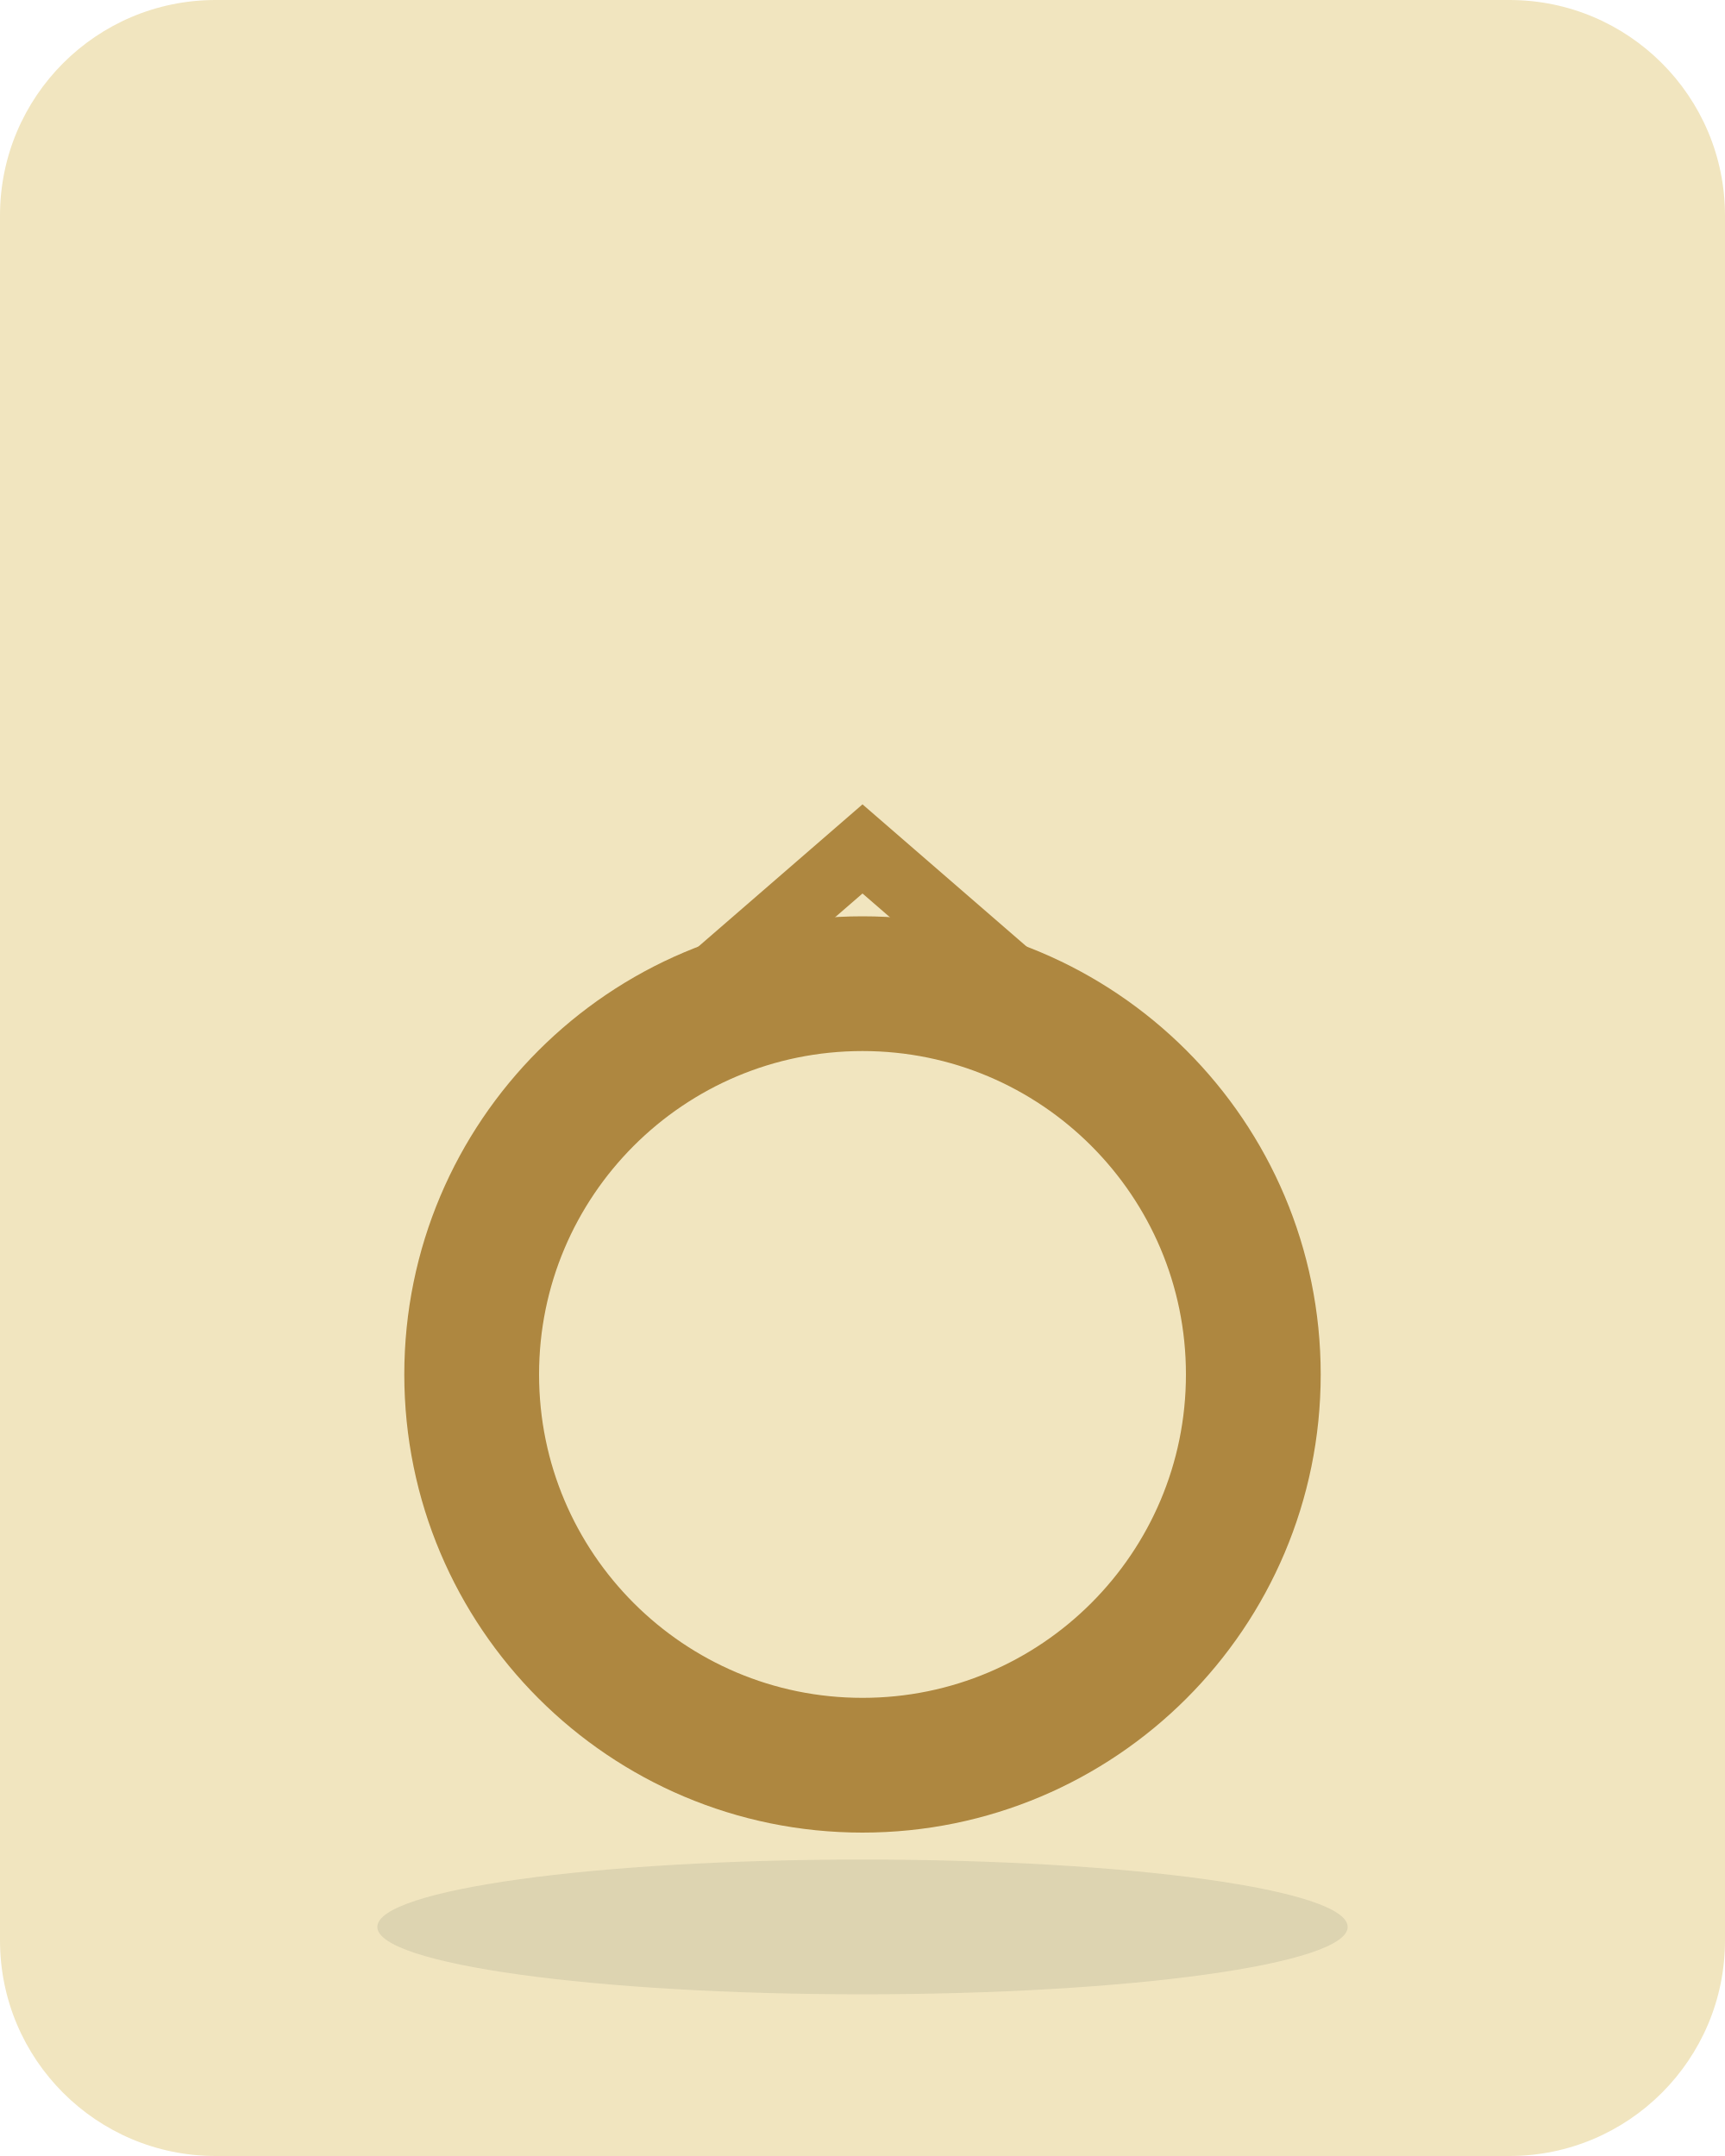
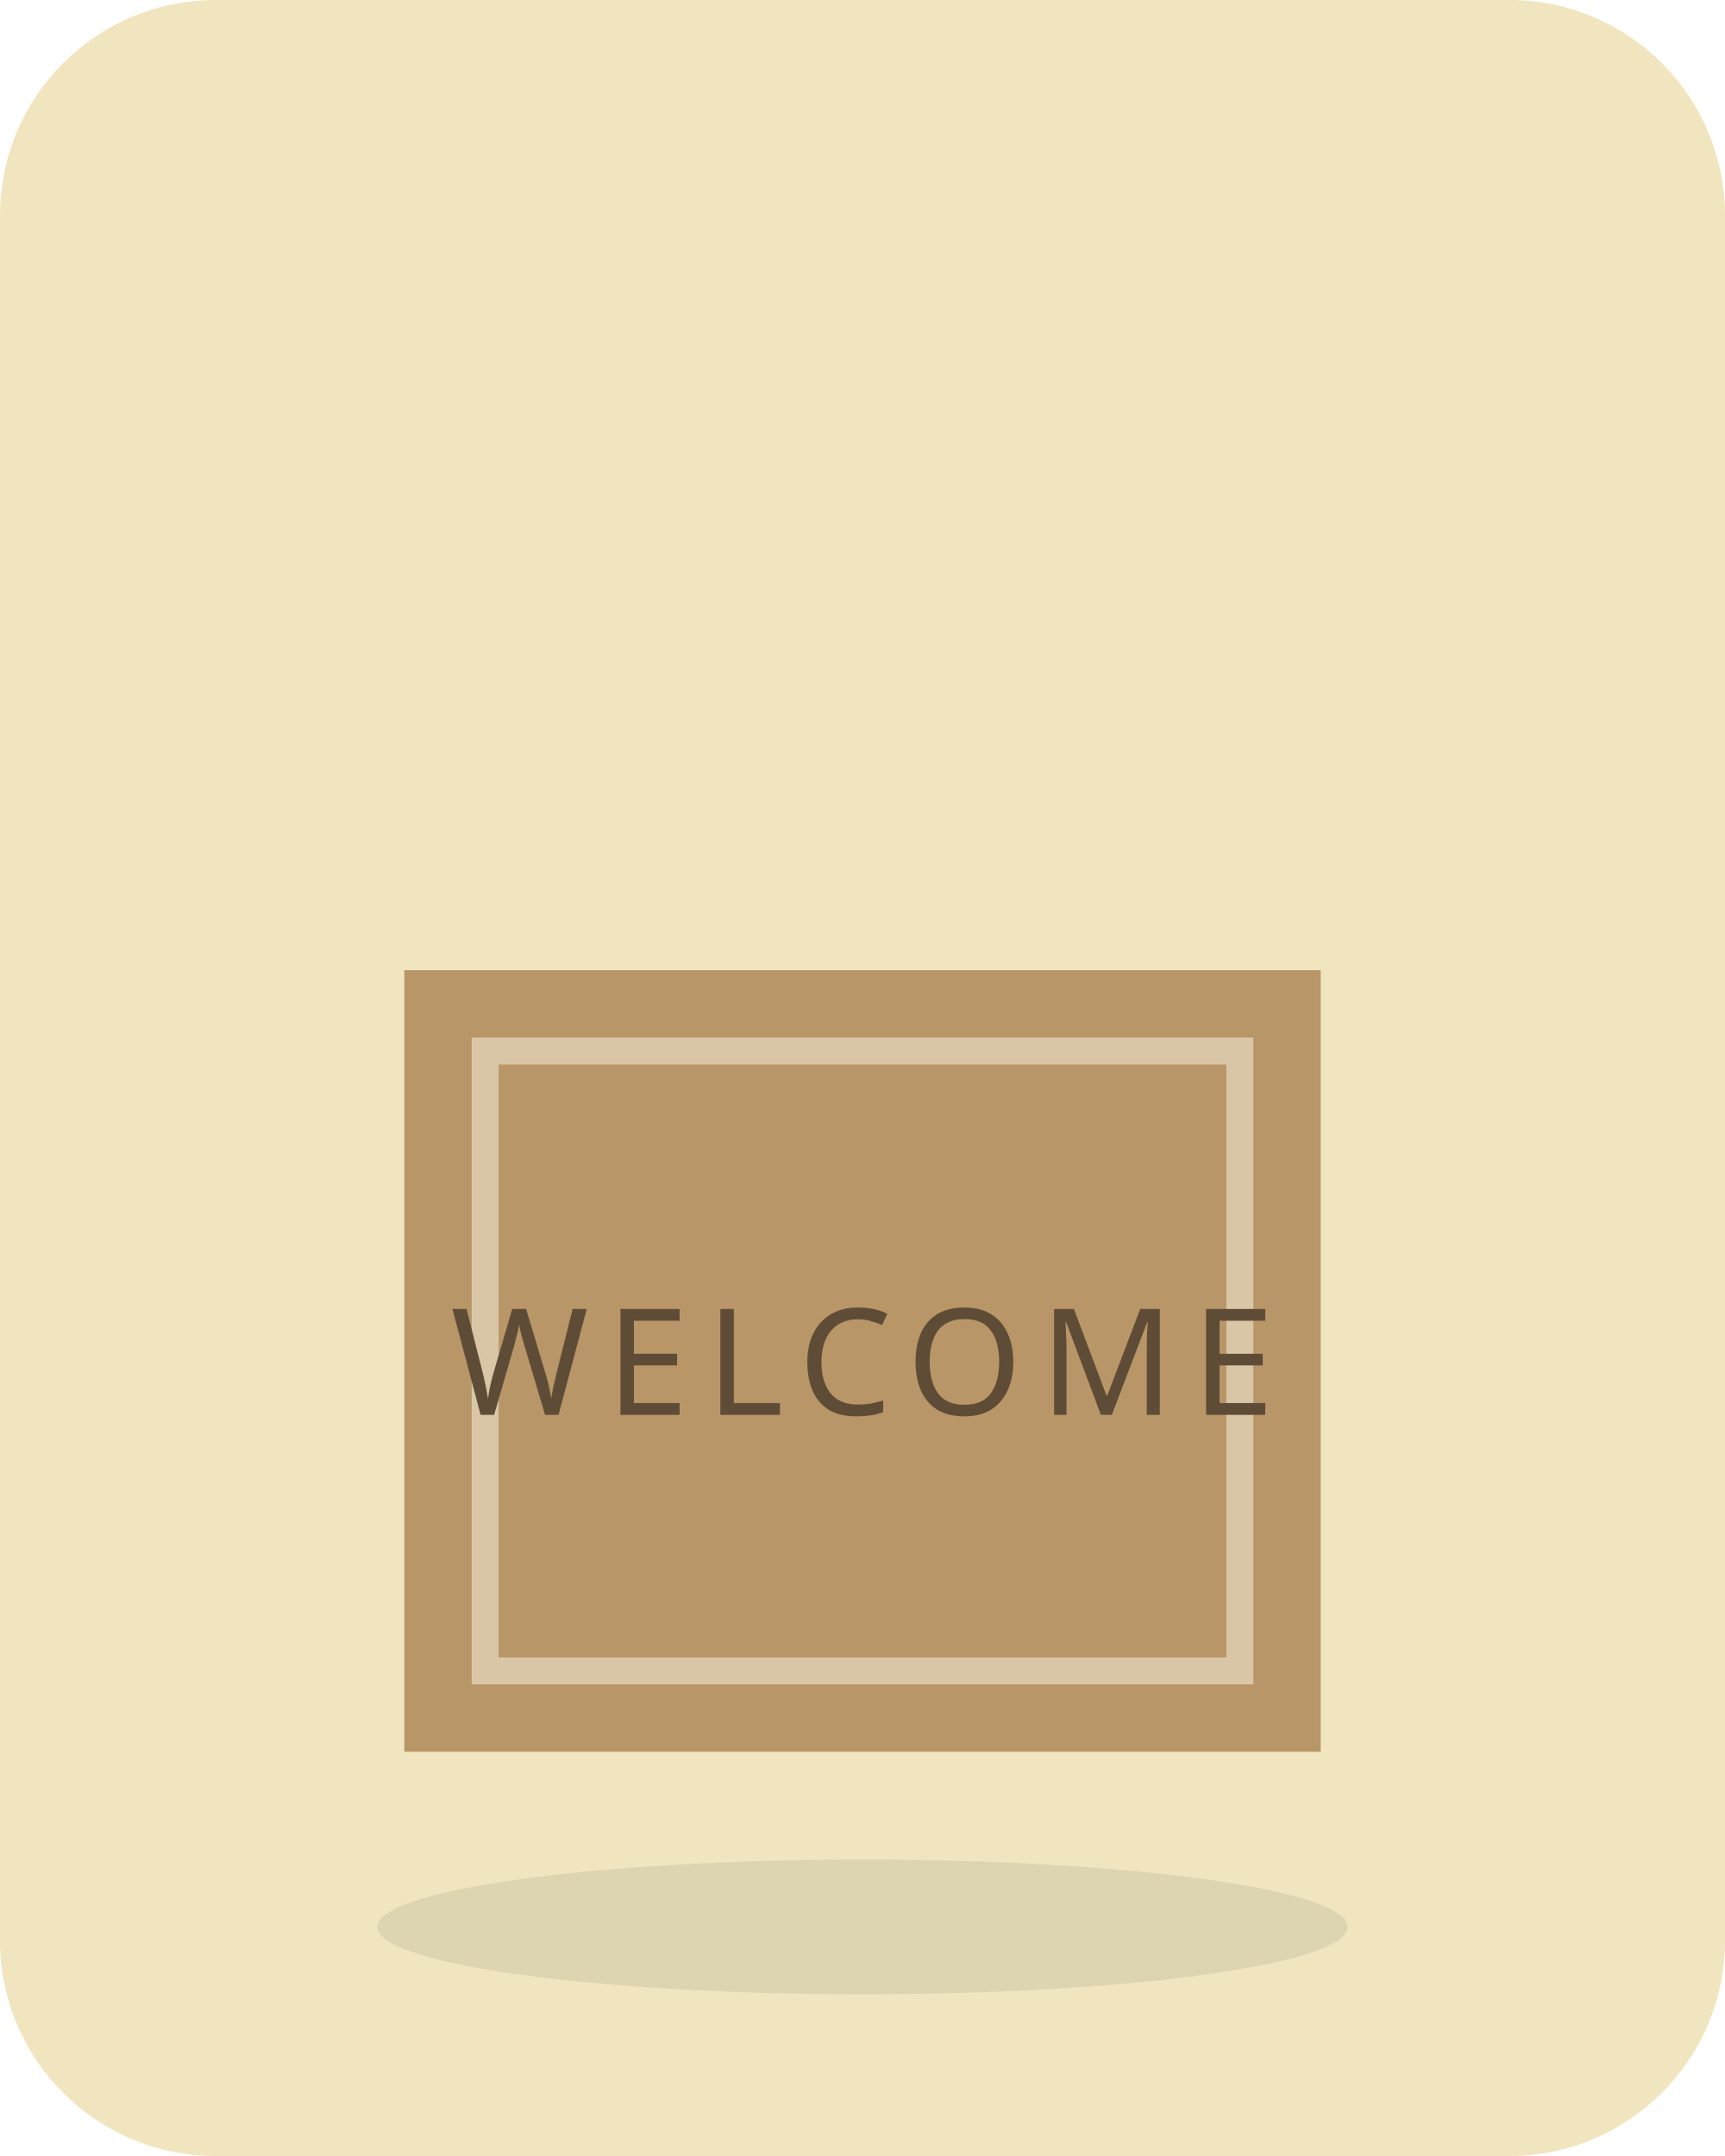
- <svg xmlns="http://www.w3.org/2000/svg" viewBox="0 0 128 160" role="img" aria-label="Brass Key Ring">
+ <svg xmlns="http://www.w3.org/2000/svg" viewBox="0 0 128 160" role="img" aria-label="Welcome Mat">
  <rect width="128" height="160" rx="16" fill="#f1e5bf" />
  <ellipse cx="64" cy="143" rx="36" ry="5" fill="#24332e" opacity=".1" />
-   <circle cx="64" cy="102" r="29" fill="none" stroke="#ae8740" stroke-width="10" />
-   <path d="m49 76 15-13 15 13" fill="none" stroke="#ae8740" stroke-width="5" />
+   <path d="M30 72h68v58H30z" fill="#b89668" />
+   <path d="M36 78h56v46H36z" fill="none" stroke="#d9c6a7" stroke-width="2" />
+   <text x="64" y="105" text-anchor="middle" font-family="sans-serif" font-size="11" letter-spacing="1.3" fill="#5f4c37">WELCOME</text>
</svg>
